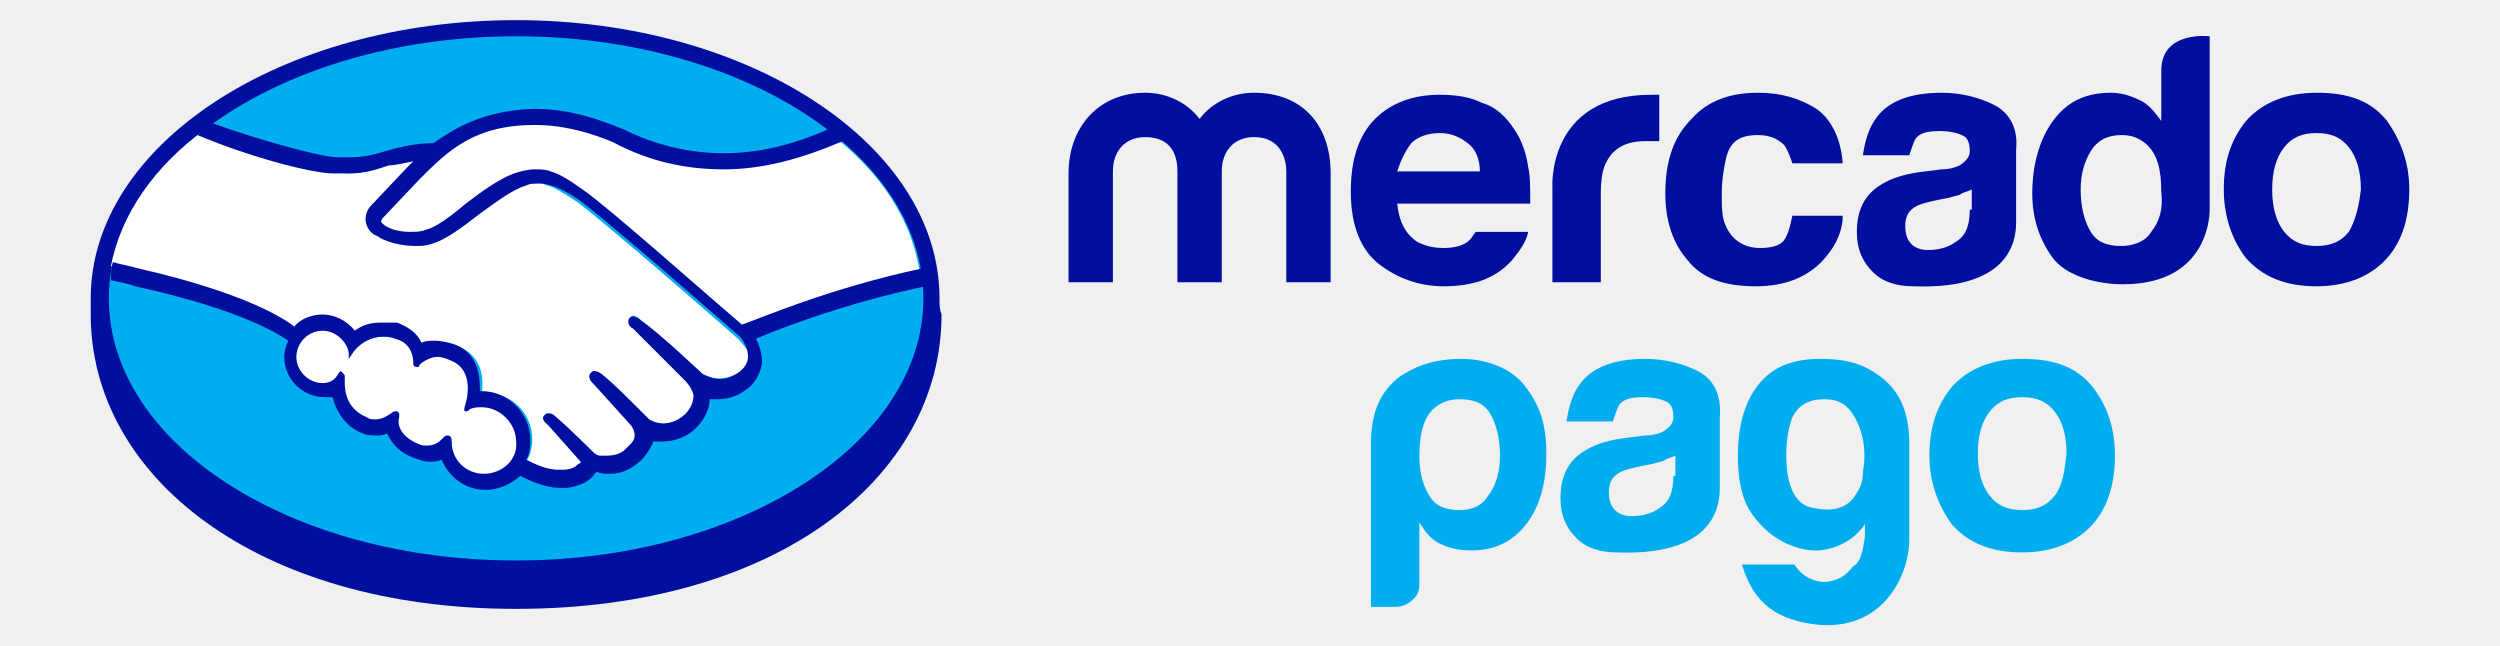
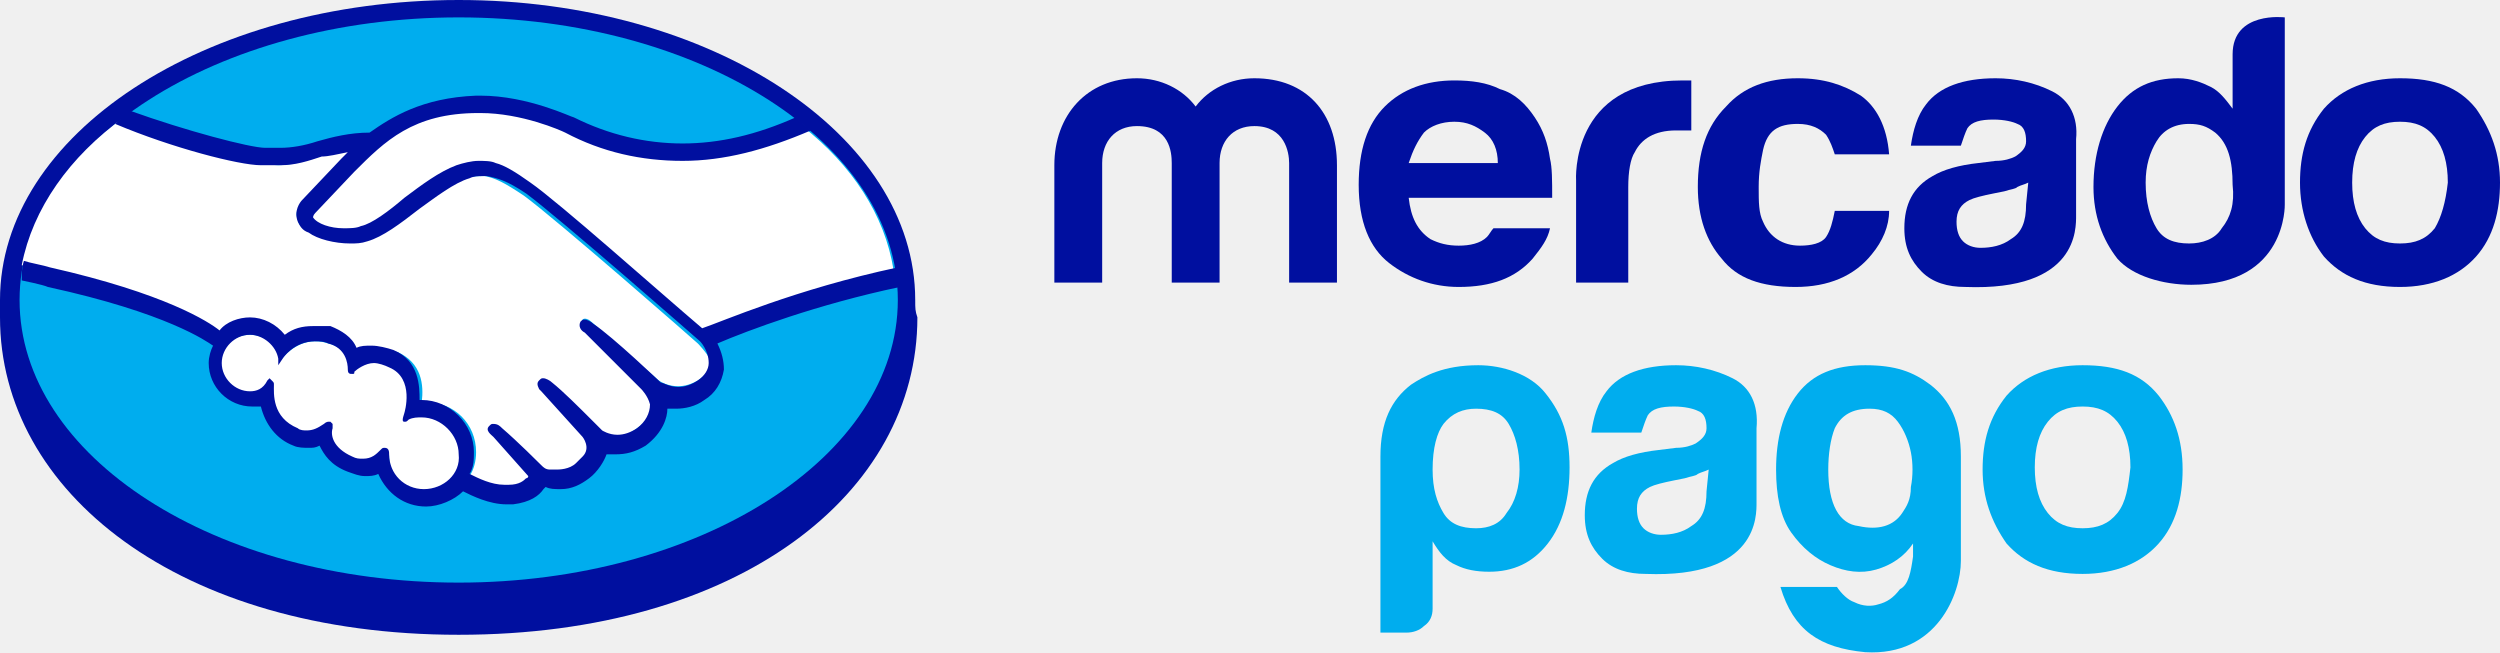
- <svg xmlns="http://www.w3.org/2000/svg" version="1.1" id="Layer_1" x="0px" y="0px" viewBox="0 0 124 32" style="enable-background:new 0 0 124 32;" xml:space="preserve">
+ <svg xmlns="http://www.w3.org/2000/svg" version="1.1" id="Layer_1" x="0px" y="0px" width="115px" height="30px" viewBox="0 0 115 30" style="enable-background:new 0 0 115 30;" xml:space="preserve">
  <style type="text/css">
	.st0{fill:#000F9F;}
	.st1{fill:#00ADEE;}
	.st2{fill:#FFFFFF;}
</style>
  <g>
    <g>
-       <path class="st0" d="M46.6,14.8C46.6,7.2,37.2,1,25.6,1C13.9,1,4.5,7.2,4.5,14.8c0,0.2,0,0.7,0,0.8c0,8,8.2,14.6,21.1,14.6    c12.9,0,21.1-6.5,21.1-14.6C46.6,15.3,46.6,15.2,46.6,14.8z" />
-       <path class="st1" d="M45.8,14.8c0,7.2-9.1,13-20.2,13c-11.2,0-20.2-5.8-20.2-13c0-7.2,9.1-13,20.2-13C36.7,1.8,45.8,7.6,45.8,14.8    z" />
+       <path class="st0" d="M42.1,13.8c0-7.6-9.4-13.8-21-13.8C9.4,0,0,6.2,0,13.8c0,0.2,0,0.7,0,0.8c0,8,8.2,14.6,21.1,14.6    s21.1-6.5,21.1-14.6C42.1,14.3,42.1,14.2,42.1,13.8z" />
+       <path class="st1" d="M41.3,13.8c0,7.2-9.1,13-20.2,13c-11.2,0-20.2-5.8-20.2-13s9.1-13,20.2-13C32.2,0.8,41.3,6.6,41.3,13.8z" />
      <g>
-         <path class="st2" d="M18.8,10.7c0,0-0.2,0.2-0.1,0.4c0.3,0.4,1.3,0.6,2.3,0.4c0.6-0.1,1.4-0.7,2.1-1.3c0.8-0.6,1.6-1.3,2.4-1.5     c0.8-0.3,1.4-0.2,1.7,0c0.4,0.1,0.9,0.4,1.6,0.9c1.4,1,7,5.9,7.9,6.7c0.8-0.4,4.2-1.8,8.9-2.9c-0.4-2.5-1.9-4.8-4.2-6.6     c-3.2,1.3-7.1,2.1-11,0.2c0,0-2.1-1-4.1-0.9c-3,0.1-4.4,1.4-5.8,2.8L18.8,10.7z" />
-         <path class="st2" d="M36.6,16.8c-0.1-0.1-6.5-5.7-8-6.8c-0.9-0.6-1.3-0.8-1.8-0.9c-0.3,0-0.6,0-0.9,0.1c-0.7,0.2-1.6,0.8-2.4,1.4     c-0.8,0.7-1.6,1.3-2.3,1.4c-0.9,0.2-2,0-2.6-0.4c-0.2-0.1-0.4-0.3-0.4-0.5c-0.2-0.4,0.2-0.8,0.2-0.8l1.8-1.9     c0.2-0.2,0.4-0.4,0.6-0.6c-0.6,0.1-1.1,0.2-1.6,0.4c-0.6,0.2-1.3,0.4-1.9,0.4c-0.3,0-1.7-0.2-1.9-0.3c-1.6-0.4-3-0.9-5.2-1.9     C7.7,8.2,6,10.6,5.5,13.2c0.4,0.1,1,0.3,1.2,0.3c5.8,1.3,7.5,2.6,7.9,2.9c0.4-0.4,0.9-0.6,1.4-0.6c0.6,0,1.2,0.3,1.6,0.8     c0.3-0.3,0.8-0.5,1.4-0.5c0.3,0,0.5,0,0.8,0.1c0.6,0.2,1,0.7,1.2,1c0.2-0.1,0.5-0.2,0.8-0.2c0.3,0,0.6,0.1,1,0.2     c1.1,0.5,1.2,1.5,1.1,2.3c0.1,0,0.2,0,0.2,0c1.3,0,2.3,1,2.3,2.3c0,0.4-0.1,0.8-0.3,1.1c0.3,0.2,1.2,0.6,2,0.5     c0.6-0.1,0.8-0.3,0.9-0.4C29,23,29,22.9,29,22.9l-1.6-1.8c0,0-0.3-0.3-0.2-0.4c0.1-0.1,0.3,0,0.4,0.1c0.8,0.7,1.8,1.7,1.8,1.7     c0,0,0.1,0.1,0.5,0.2c0.3,0.1,0.9,0,1.3-0.3c0.1-0.1,0.2-0.2,0.3-0.3c0,0,0,0,0,0c0.4-0.5,0-1.1,0-1.1L29.5,19     c0,0-0.3-0.3-0.2-0.4c0.1-0.1,0.3,0,0.4,0.1c0.6,0.5,1.4,1.4,2.3,2.1c0.2,0.1,0.9,0.6,1.8-0.1c0.6-0.4,0.7-0.8,0.7-1.2     c0-0.5-0.4-0.8-0.4-0.8l-2.6-2.6c0,0-0.3-0.2-0.2-0.4c0.1-0.1,0.3,0,0.4,0.1c0.8,0.7,3.1,2.7,3.1,2.7c0,0,0.8,0.6,1.8,0     c0.3-0.2,0.6-0.5,0.6-0.9C37,17.2,36.6,16.8,36.6,16.8z" />
-         <path class="st2" d="M24,20.1c-0.4,0-0.8,0.2-0.9,0.2c0,0,0-0.2,0.1-0.3c0-0.1,0.6-1.7-0.7-2.2c-1-0.4-1.6,0.1-1.8,0.3     c-0.1,0.1-0.1,0.1-0.1,0c0-0.3-0.1-1.1-1-1.3c-1.2-0.4-2,0.5-2.2,0.8c-0.1-0.7-0.7-1.2-1.4-1.2c-0.8,0-1.4,0.6-1.4,1.4     c0,0.8,0.6,1.4,1.4,1.4c0.4,0,0.7-0.2,1-0.4c0,0,0,0,0,0c-0.1,0.3-0.2,1.6,1.2,2.1c0.5,0.2,1,0.1,1.4-0.2c0.1-0.1,0.1,0,0.1,0.1     c0,0.3,0,1,1,1.4c0.7,0.3,1.2,0,1.5-0.3c0.1-0.1,0.2-0.1,0.2,0.1c0,0.9,0.8,1.7,1.8,1.7c1,0,1.8-0.8,1.8-1.8     C25.8,20.9,25,20.1,24,20.1z" />
+         <path class="st2" d="M14.3,9.7c0,0-0.2,0.2-0.1,0.4c0.3,0.4,1.3,0.6,2.3,0.4c0.6-0.1,1.4-0.7,2.1-1.3c0.8-0.6,1.6-1.3,2.4-1.5     c0.8-0.3,1.4-0.2,1.7,0c0.4,0.1,0.9,0.4,1.6,0.9c1.4,1,7,5.9,7.9,6.7c0.8-0.4,4.2-1.8,8.9-2.9c-0.4-2.5-1.9-4.8-4.2-6.6     c-3.2,1.3-7.1,2.1-11,0.2c0,0-2.1-1-4.1-0.9c-3,0.1-4.4,1.4-5.8,2.8L14.3,9.7z" />
+         <path class="st2" d="M32.1,15.8c-0.1-0.1-6.5-5.7-8-6.8c-0.9-0.6-1.3-0.8-1.8-0.9c-0.3,0-0.6,0-0.9,0.1C20.7,8.4,19.8,9,19,9.6     c-0.8,0.7-1.6,1.3-2.3,1.4c-0.9,0.2-2,0-2.6-0.4c-0.2-0.1-0.4-0.3-0.4-0.5c-0.2-0.4,0.2-0.8,0.2-0.8l1.8-1.9     c0.2-0.2,0.4-0.4,0.6-0.6c-0.6,0.1-1.1,0.2-1.6,0.4c-0.6,0.2-1.3,0.4-1.9,0.4c-0.3,0-1.7-0.2-1.9-0.3c-1.6-0.4-3-0.9-5.2-1.9     C3.2,7.2,1.5,9.6,1,12.2c0.4,0.1,1,0.3,1.2,0.3c5.8,1.3,7.5,2.6,7.9,2.9c0.4-0.4,0.9-0.6,1.4-0.6c0.6,0,1.2,0.3,1.6,0.8     c0.3-0.3,0.8-0.5,1.4-0.5c0.3,0,0.5,0,0.8,0.1c0.6,0.2,1,0.7,1.2,1c0.2-0.1,0.5-0.2,0.8-0.2s0.6,0.1,1,0.2     c1.1,0.5,1.2,1.5,1.1,2.3c0.1,0,0.2,0,0.2,0c1.3,0,2.3,1,2.3,2.3c0,0.4-0.1,0.8-0.3,1.1c0.3,0.2,1.2,0.6,2,0.5     c0.6-0.1,0.8-0.3,0.9-0.4c0,0,0-0.1,0-0.1l-1.6-1.8c0,0-0.3-0.3-0.2-0.4c0.1-0.1,0.3,0,0.4,0.1c0.8,0.7,1.8,1.7,1.8,1.7     s0.1,0.1,0.5,0.2c0.3,0.1,0.9,0,1.3-0.3c0.1-0.1,0.2-0.2,0.3-0.3l0,0c0.4-0.5,0-1.1,0-1.1l-2-2c0,0-0.3-0.3-0.2-0.4     c0.1-0.1,0.3,0,0.4,0.1c0.6,0.5,1.4,1.4,2.3,2.1c0.2,0.1,0.9,0.6,1.8-0.1c0.6-0.4,0.7-0.8,0.7-1.2c0-0.5-0.4-0.8-0.4-0.8L27,15.1     c0,0-0.3-0.2-0.2-0.4c0.1-0.1,0.3,0,0.4,0.1c0.8,0.7,3.1,2.7,3.1,2.7s0.8,0.6,1.8,0c0.3-0.2,0.6-0.5,0.6-0.9     C32.5,16.2,32.1,15.8,32.1,15.8z" />
+         <path class="st2" d="M19.5,19.1c-0.4,0-0.8,0.2-0.9,0.2c0,0,0-0.2,0.1-0.3c0-0.1,0.6-1.7-0.7-2.2c-1-0.4-1.6,0.1-1.8,0.3     c-0.1,0.1-0.1,0.1-0.1,0c0-0.3-0.1-1.1-1-1.3c-1.2-0.4-2,0.5-2.2,0.8c-0.1-0.7-0.7-1.2-1.4-1.2c-0.8,0-1.4,0.6-1.4,1.4     s0.6,1.4,1.4,1.4c0.4,0,0.7-0.2,1-0.4l0,0c-0.1,0.3-0.2,1.6,1.2,2.1c0.5,0.2,1,0.1,1.4-0.2c0.1-0.1,0.1,0,0.1,0.1     c0,0.3,0,1,1,1.4c0.7,0.3,1.2,0,1.5-0.3c0.1-0.1,0.2-0.1,0.2,0.1c0,0.9,0.8,1.7,1.8,1.7s1.8-0.8,1.8-1.8     C21.3,19.9,20.5,19.1,19.5,19.1z" />
      </g>
-       <path class="st0" d="M36.8,16.1c-2-1.7-6.6-5.8-7.9-6.7c-0.7-0.5-1.2-0.8-1.6-0.9c-0.2-0.1-0.5-0.1-0.8-0.1c-0.3,0-0.7,0.1-1,0.2    c-0.8,0.3-1.6,0.9-2.4,1.5l0,0c-0.7,0.6-1.5,1.2-2,1.3c-0.2,0.1-0.5,0.1-0.8,0.1c-0.6,0-1.2-0.2-1.4-0.5c0,0,0-0.1,0.1-0.2l0,0    l1.8-1.9c1.4-1.4,2.7-2.7,5.7-2.7c0,0,0.1,0,0.1,0c1.9,0,3.7,0.8,3.9,0.9c1.7,0.9,3.5,1.3,5.4,1.3c1.9,0,3.8-0.5,5.9-1.4    c-0.2-0.2-0.5-0.4-0.7-0.6c-1.8,0.8-3.5,1.2-5.2,1.2c-1.7,0-3.4-0.4-5-1.2c-0.1,0-2.1-1-4.3-1c-0.1,0-0.1,0-0.2,0    c-2.5,0.1-3.9,1-4.9,1.7c-0.9,0-1.7,0.2-2.4,0.4c-0.6,0.2-1.2,0.3-1.7,0.3c-0.2,0-0.6,0-0.7,0C16,7.8,13,7,10.5,6.1    C10.2,6.3,10,6.5,9.8,6.7c2.6,1.1,5.7,1.9,6.7,1.9c0.3,0,0.6,0,0.9,0c0.7,0,1.3-0.2,1.9-0.4C19.6,8.2,20,8.1,20.5,8    c-0.1,0.1-0.2,0.2-0.3,0.3l-1.8,1.9c-0.1,0.1-0.4,0.5-0.2,1c0.1,0.2,0.2,0.4,0.5,0.5c0.4,0.3,1.2,0.5,1.9,0.5c0.3,0,0.5,0,0.8-0.1    c0.7-0.2,1.5-0.8,2.4-1.5c0.7-0.5,1.6-1.2,2.3-1.4c0.2-0.1,0.4-0.1,0.6-0.1c0.1,0,0.1,0,0.2,0c0.5,0.1,0.9,0.2,1.8,0.8    c1.5,1.1,8,6.8,8,6.8c0,0,0.4,0.4,0.4,1c0,0.3-0.2,0.6-0.5,0.8c-0.3,0.2-0.6,0.3-0.9,0.3c-0.4,0-0.7-0.2-0.8-0.2    c0,0-2.2-2.1-3.1-2.7c-0.1-0.1-0.3-0.2-0.4-0.2c-0.1,0-0.1,0-0.2,0.1c-0.1,0.2,0,0.4,0.2,0.5l2.6,2.6c0,0,0.3,0.3,0.4,0.7    c0,0.4-0.2,0.8-0.6,1.1c-0.3,0.2-0.6,0.3-0.9,0.3c-0.4,0-0.7-0.2-0.7-0.2l-0.4-0.4c-0.7-0.7-1.4-1.4-1.9-1.8    c-0.1-0.1-0.3-0.2-0.4-0.2c-0.1,0-0.1,0-0.2,0.1c-0.1,0.1-0.1,0.2,0,0.4c0.1,0.1,0.1,0.1,0.1,0.1l1.9,2.1c0,0,0.4,0.5,0,0.9    l-0.1,0.1c-0.1,0.1-0.1,0.1-0.2,0.2c-0.3,0.3-0.8,0.3-0.9,0.3c-0.1,0-0.2,0-0.3,0c-0.2,0-0.3-0.1-0.4-0.2l0,0    c-0.1-0.1-1.1-1.1-1.8-1.7c-0.1-0.1-0.2-0.2-0.4-0.2c-0.1,0-0.1,0-0.2,0.1c-0.2,0.2,0.1,0.4,0.2,0.5l1.6,1.8c0,0,0,0.1-0.1,0.1    c-0.1,0.1-0.3,0.3-0.8,0.3c-0.1,0-0.1,0-0.2,0c-0.6,0-1.2-0.3-1.6-0.5c0.2-0.3,0.2-0.7,0.2-1c0-1.3-1.1-2.4-2.4-2.4    c0,0-0.1,0-0.1,0c0-0.6,0-1.8-1.2-2.3c-0.3-0.1-0.7-0.2-1-0.2c-0.3,0-0.5,0-0.7,0.1c-0.2-0.5-0.7-0.8-1.2-1    C19.5,16,19.2,16,18.9,16c-0.5,0-0.9,0.1-1.3,0.4c-0.4-0.5-1-0.8-1.6-0.8c-0.5,0-1.1,0.2-1.4,0.6c-0.5-0.4-2.5-1.7-7.8-2.9    c-0.3-0.1-0.9-0.2-1.2-0.3c-0.1,0.3-0.1,0.6-0.1,0.9c0,0,1,0.2,1.2,0.3c5.5,1.2,7.3,2.5,7.6,2.7c-0.1,0.2-0.2,0.5-0.2,0.8    c0,1.1,0.9,2,2,2c0.1,0,0.3,0,0.4,0c0.2,0.8,0.7,1.5,1.5,1.8c0.2,0.1,0.5,0.1,0.7,0.1c0.2,0,0.3,0,0.5-0.1    c0.2,0.4,0.5,0.9,1.3,1.2c0.3,0.1,0.5,0.2,0.8,0.2c0.2,0,0.4,0,0.6-0.1c0.4,0.9,1.2,1.5,2.2,1.5c0.6,0,1.3-0.3,1.7-0.7    c0.4,0.2,1.2,0.6,2,0.6c0.1,0,0.2,0,0.3,0c0.8-0.1,1.2-0.4,1.4-0.7c0,0,0.1-0.1,0.1-0.1c0.2,0.1,0.4,0.1,0.7,0.1    c0.5,0,0.9-0.2,1.3-0.5c0.4-0.3,0.7-0.8,0.8-1.1c0,0,0,0,0,0c0.1,0,0.3,0,0.4,0c0.5,0,0.9-0.1,1.4-0.4c0.8-0.6,1-1.3,1-1.7    c0.1,0,0.3,0,0.4,0c0.4,0,0.9-0.1,1.3-0.4c0.5-0.3,0.8-0.8,0.9-1.4c0-0.4-0.1-0.8-0.3-1.2c1.4-0.6,4.6-1.8,8.4-2.6    c0-0.3-0.1-0.6-0.1-0.9C41.1,14.3,37.7,15.8,36.8,16.1z M24,23.5c-0.9,0-1.6-0.7-1.6-1.6c0-0.1,0-0.3-0.2-0.3    c-0.1,0-0.1,0-0.2,0.1c-0.2,0.2-0.4,0.4-0.8,0.4c-0.2,0-0.3,0-0.5-0.1c-0.9-0.4-1-1-0.9-1.3c0-0.1,0-0.1,0-0.2l-0.1-0.1h-0.1    c0,0-0.1,0-0.2,0.1c-0.3,0.2-0.5,0.3-0.8,0.3c-0.1,0-0.3,0-0.4-0.1c-1.2-0.5-1.1-1.6-1.1-2c0-0.1,0-0.1-0.1-0.2l-0.1-0.1l-0.1,0.1    C16.6,18.9,16.3,19,16,19c-0.7,0-1.3-0.6-1.3-1.3c0-0.7,0.6-1.3,1.3-1.3c0.6,0,1.2,0.5,1.3,1.1l0,0.3l0.2-0.3c0,0,0.5-0.8,1.5-0.8    c0.2,0,0.4,0,0.6,0.1c0.8,0.2,0.9,0.9,0.9,1.2c0,0.2,0.1,0.2,0.2,0.2c0.1,0,0.1,0,0.1-0.1c0.1-0.1,0.5-0.4,0.9-0.4    c0.2,0,0.5,0.1,0.7,0.2c1.2,0.5,0.7,2.1,0.7,2.1c-0.1,0.3-0.1,0.4,0,0.4l0,0h0c0.1,0,0.1,0,0.2-0.1c0.2-0.1,0.4-0.1,0.6-0.1h0    c0.9,0,1.7,0.8,1.7,1.7C25.7,22.8,24.9,23.5,24,23.5z" />
+       <path class="st0" d="M32.3,15.1c-2-1.7-6.6-5.8-7.9-6.7c-0.7-0.5-1.2-0.8-1.6-0.9c-0.2-0.1-0.5-0.1-0.8-0.1s-0.7,0.1-1,0.2    c-0.8,0.3-1.6,0.9-2.4,1.5l0,0c-0.7,0.6-1.5,1.2-2,1.3c-0.2,0.1-0.5,0.1-0.8,0.1c-0.6,0-1.2-0.2-1.4-0.5c0,0,0-0.1,0.1-0.2l0,0    l1.8-1.9C17.7,6.5,19,5.2,22,5.2h0.1C24,5.2,25.8,6,26,6.1c1.7,0.9,3.5,1.3,5.4,1.3s3.8-0.5,5.9-1.4c-0.2-0.2-0.5-0.4-0.7-0.6    c-1.8,0.8-3.5,1.2-5.2,1.2s-3.4-0.4-5-1.2c-0.1,0-2.1-1-4.3-1c-0.1,0-0.1,0-0.2,0c-2.5,0.1-3.9,1-4.9,1.7c-0.9,0-1.7,0.2-2.4,0.4    c-0.6,0.2-1.2,0.3-1.7,0.3c-0.2,0-0.6,0-0.7,0C11.5,6.8,8.5,6,6,5.1C5.7,5.3,5.5,5.5,5.3,5.7C7.9,6.8,11,7.6,12,7.6    c0.3,0,0.6,0,0.9,0c0.7,0,1.3-0.2,1.9-0.4c0.3,0,0.7-0.1,1.2-0.2c-0.1,0.1-0.2,0.2-0.3,0.3l-1.8,1.9c-0.1,0.1-0.4,0.5-0.2,1    c0.1,0.2,0.2,0.4,0.5,0.5c0.4,0.3,1.2,0.5,1.9,0.5c0.3,0,0.5,0,0.8-0.1c0.7-0.2,1.5-0.8,2.4-1.5c0.7-0.5,1.6-1.2,2.3-1.4    c0.2-0.1,0.4-0.1,0.6-0.1c0.1,0,0.1,0,0.2,0c0.5,0.1,0.9,0.2,1.8,0.8c1.5,1.1,8,6.8,8,6.8s0.4,0.4,0.4,1c0,0.3-0.2,0.6-0.5,0.8    c-0.3,0.2-0.6,0.3-0.9,0.3c-0.4,0-0.7-0.2-0.8-0.2c0,0-2.2-2.1-3.1-2.7c-0.1-0.1-0.3-0.2-0.4-0.2s-0.1,0-0.2,0.1    c-0.1,0.2,0,0.4,0.2,0.5l2.6,2.6c0,0,0.3,0.3,0.4,0.7c0,0.4-0.2,0.8-0.6,1.1C29,19.9,28.7,20,28.4,20c-0.4,0-0.7-0.2-0.7-0.2    l-0.4-0.4c-0.7-0.7-1.4-1.4-1.9-1.8c-0.1-0.1-0.3-0.2-0.4-0.2s-0.1,0-0.2,0.1s-0.1,0.2,0,0.4c0.1,0.1,0.1,0.1,0.1,0.1l1.9,2.1    c0,0,0.4,0.5,0,0.9l-0.1,0.1c-0.1,0.1-0.1,0.1-0.2,0.2c-0.3,0.3-0.8,0.3-0.9,0.3s-0.2,0-0.3,0c-0.2,0-0.3-0.1-0.4-0.2l0,0    c-0.1-0.1-1.1-1.1-1.8-1.7c-0.1-0.1-0.2-0.2-0.4-0.2c-0.1,0-0.1,0-0.2,0.1c-0.2,0.2,0.1,0.4,0.2,0.5l1.6,1.8c0,0,0,0.1-0.1,0.1    c-0.1,0.1-0.3,0.3-0.8,0.3c-0.1,0-0.1,0-0.2,0c-0.6,0-1.2-0.3-1.6-0.5c0.2-0.3,0.2-0.7,0.2-1c0-1.3-1.1-2.4-2.4-2.4h-0.1    c0-0.6,0-1.8-1.2-2.3c-0.3-0.1-0.7-0.2-1-0.2s-0.5,0-0.7,0.1c-0.2-0.5-0.7-0.8-1.2-1c-0.2,0-0.5,0-0.8,0c-0.5,0-0.9,0.1-1.3,0.4    c-0.4-0.5-1-0.8-1.6-0.8c-0.5,0-1.1,0.2-1.4,0.6c-0.5-0.4-2.5-1.7-7.8-2.9C2,12.2,1.4,12.1,1.1,12C1,12.3,1,12.6,1,12.9    c0,0,1,0.2,1.2,0.3c5.5,1.2,7.3,2.5,7.6,2.7c-0.1,0.2-0.2,0.5-0.2,0.8c0,1.1,0.9,2,2,2c0.1,0,0.3,0,0.4,0c0.2,0.8,0.7,1.5,1.5,1.8    c0.2,0.1,0.5,0.1,0.7,0.1s0.3,0,0.5-0.1c0.2,0.4,0.5,0.9,1.3,1.2c0.3,0.1,0.5,0.2,0.8,0.2c0.2,0,0.4,0,0.6-0.1    c0.4,0.9,1.2,1.5,2.2,1.5c0.6,0,1.3-0.3,1.7-0.7c0.4,0.2,1.2,0.6,2,0.6c0.1,0,0.2,0,0.3,0c0.8-0.1,1.2-0.4,1.4-0.7l0.1-0.1    c0.2,0.1,0.4,0.1,0.7,0.1c0.5,0,0.9-0.2,1.3-0.5c0.4-0.3,0.7-0.8,0.8-1.1l0,0c0.1,0,0.3,0,0.4,0c0.5,0,0.9-0.1,1.4-0.4    c0.8-0.6,1-1.3,1-1.7c0.1,0,0.3,0,0.4,0c0.4,0,0.9-0.1,1.3-0.4c0.5-0.3,0.8-0.8,0.9-1.4c0-0.4-0.1-0.8-0.3-1.2    c1.4-0.6,4.6-1.8,8.4-2.6c0-0.3-0.1-0.6-0.1-0.9C36.6,13.3,33.2,14.8,32.3,15.1z M19.5,22.5c-0.9,0-1.6-0.7-1.6-1.6    c0-0.1,0-0.3-0.2-0.3c-0.1,0-0.1,0-0.2,0.1c-0.2,0.2-0.4,0.4-0.8,0.4c-0.2,0-0.3,0-0.5-0.1c-0.9-0.4-1-1-0.9-1.3    c0-0.1,0-0.1,0-0.2l-0.1-0.1h-0.1c0,0-0.1,0-0.2,0.1c-0.3,0.2-0.5,0.3-0.8,0.3c-0.1,0-0.3,0-0.4-0.1c-1.2-0.5-1.1-1.6-1.1-2    c0-0.1,0-0.1-0.1-0.2l-0.1-0.1l-0.1,0.1c-0.2,0.4-0.5,0.5-0.8,0.5c-0.7,0-1.3-0.6-1.3-1.3c0-0.7,0.6-1.3,1.3-1.3    c0.6,0,1.2,0.5,1.3,1.1v0.3l0.2-0.3c0,0,0.5-0.8,1.5-0.8c0.2,0,0.4,0,0.6,0.1C15.9,16,16,16.7,16,17c0,0.2,0.1,0.2,0.2,0.2    s0.1,0,0.1-0.1c0.1-0.1,0.5-0.4,0.9-0.4c0.2,0,0.5,0.1,0.7,0.2c1.2,0.5,0.7,2.1,0.7,2.1c-0.1,0.3-0.1,0.4,0,0.4l0,0l0,0    c0.1,0,0.1,0,0.2-0.1c0.2-0.1,0.4-0.1,0.6-0.1l0,0c0.9,0,1.7,0.8,1.7,1.7C21.2,21.8,20.4,22.5,19.5,22.5z" />
    </g>
    <g>
-       <path class="st0" d="M118.4,6c-0.8-1-1.9-1.4-3.5-1.4c-1.5,0-2.7,0.5-3.5,1.4c-0.8,1-1.1,2.1-1.1,3.4c0,1.3,0.4,2.5,1.1,3.4    c0.8,0.9,1.9,1.4,3.5,1.4c1.5,0,2.7-0.5,3.5-1.4c0.8-0.9,1.1-2.1,1.1-3.4C119.5,8.1,119.1,7,118.4,6z M116.5,11.5    c-0.4,0.5-0.9,0.7-1.6,0.7c-0.7,0-1.2-0.2-1.6-0.7c-0.4-0.5-0.6-1.2-0.6-2.1c0-0.9,0.2-1.6,0.6-2.1c0.4-0.5,0.9-0.7,1.6-0.7    c0.7,0,1.2,0.2,1.6,0.7c0.4,0.5,0.6,1.2,0.6,2.1C117,10.3,116.8,11,116.5,11.5z" />
-       <path class="st0" d="M98.9,5.2c-0.8-0.4-1.7-0.6-2.6-0.6c-1.5,0-2.6,0.4-3.2,1.2c-0.4,0.5-0.6,1.2-0.7,1.9h2.3    c0.1-0.3,0.2-0.6,0.3-0.8c0.2-0.3,0.6-0.4,1.2-0.4c0.5,0,0.9,0.1,1.1,0.2c0.3,0.1,0.4,0.4,0.4,0.8c0,0.3-0.2,0.5-0.5,0.7    c-0.2,0.1-0.5,0.2-0.9,0.2l-0.8,0.1c-0.9,0.1-1.6,0.3-2.1,0.6c-0.9,0.5-1.3,1.3-1.3,2.4c0,0.9,0.3,1.5,0.8,2    c0.5,0.5,1.2,0.7,2,0.7c5.2,0.2,5.1-2.7,5.1-3.3V7.4C100.1,6.4,99.7,5.6,98.9,5.2z M97.7,10.4c0,0.8-0.2,1.3-0.7,1.6    c-0.4,0.3-0.9,0.4-1.4,0.4c-0.3,0-0.6-0.1-0.8-0.3c-0.2-0.2-0.3-0.5-0.3-0.9c0-0.5,0.2-0.8,0.6-1c0.2-0.1,0.6-0.2,1.1-0.3l0.5-0.1    c0.3-0.1,0.5-0.1,0.6-0.2c0.2-0.1,0.3-0.1,0.5-0.2V10.4z" />
-       <path class="st0" d="M87.2,6.7c0.6,0,1,0.2,1.3,0.5c0.2,0.3,0.3,0.6,0.4,0.9h2.5c-0.1-1.3-0.6-2.2-1.3-2.7    c-0.8-0.5-1.7-0.8-2.9-0.8c-1.4,0-2.5,0.4-3.3,1.3C83,6.8,82.6,8,82.6,9.6c0,1.4,0.4,2.5,1.1,3.3c0.7,0.9,1.8,1.3,3.4,1.3    c1.5,0,2.7-0.5,3.5-1.5c0.5-0.6,0.8-1.3,0.8-2h-2.5c-0.1,0.5-0.2,0.9-0.4,1.2c-0.2,0.3-0.7,0.4-1.2,0.4c-0.8,0-1.4-0.4-1.7-1.1    c-0.2-0.4-0.2-0.9-0.2-1.6c0-0.7,0.1-1.2,0.2-1.7C85.8,7,86.3,6.7,87.2,6.7z" />
-       <path class="st0" d="M81.9,4.7c-5.2,0-4.9,4.6-4.9,4.6V14h2.4V9.6c0-0.7,0.1-1.3,0.3-1.6C80,7.4,80.6,7,81.6,7c0.1,0,0.2,0,0.3,0    c0.1,0,0.2,0,0.4,0V4.7c-0.1,0-0.2,0-0.2,0C82,4.7,82,4.7,81.9,4.7z" />
-       <path class="st0" d="M73.2,11.5c-0.1,0.1-0.2,0.3-0.3,0.4c-0.3,0.3-0.8,0.4-1.3,0.4c-0.5,0-0.9-0.1-1.3-0.3c-0.6-0.4-0.9-1-1-1.9    h6.6c0-0.8,0-1.4-0.1-1.8c-0.1-0.7-0.3-1.3-0.7-1.9c-0.4-0.6-0.9-1.1-1.6-1.3c-0.6-0.3-1.3-0.4-2.1-0.4c-1.3,0-2.4,0.4-3.2,1.2    c-0.8,0.8-1.2,2-1.2,3.6c0,1.7,0.5,2.9,1.4,3.6c0.9,0.7,2,1.1,3.2,1.1c1.5,0,2.6-0.4,3.4-1.3c0.4-0.5,0.7-0.9,0.8-1.4H73.2z     M70,7.1c0.3-0.3,0.8-0.5,1.4-0.5c0.6,0,1,0.2,1.4,0.5c0.4,0.3,0.6,0.8,0.6,1.4h-4.1C69.5,7.9,69.7,7.5,70,7.1z" />
+       <path class="st0" d="M113.9,5c-0.8-1-1.9-1.4-3.5-1.4c-1.5,0-2.7,0.5-3.5,1.4c-0.8,1-1.1,2.1-1.1,3.4s0.4,2.5,1.1,3.4    c0.8,0.9,1.9,1.4,3.5,1.4c1.5,0,2.7-0.5,3.5-1.4s1.1-2.1,1.1-3.4S114.6,6,113.9,5z M112,10.5c-0.4,0.5-0.9,0.7-1.6,0.7    s-1.2-0.2-1.6-0.7s-0.6-1.2-0.6-2.1c0-0.9,0.2-1.6,0.6-2.1s0.9-0.7,1.6-0.7s1.2,0.2,1.6,0.7s0.6,1.2,0.6,2.1    C112.5,9.3,112.3,10,112,10.5z" />
+       <path class="st0" d="M94.4,4.2c-0.8-0.4-1.7-0.6-2.6-0.6c-1.5,0-2.6,0.4-3.2,1.2C88.2,5.3,88,6,87.9,6.7h2.3    c0.1-0.3,0.2-0.6,0.3-0.8c0.2-0.3,0.6-0.4,1.2-0.4c0.5,0,0.9,0.1,1.1,0.2c0.3,0.1,0.4,0.4,0.4,0.8c0,0.3-0.2,0.5-0.5,0.7    c-0.2,0.1-0.5,0.2-0.9,0.2L91,7.5c-0.9,0.1-1.6,0.3-2.1,0.6c-0.9,0.5-1.3,1.3-1.3,2.4c0,0.9,0.3,1.5,0.8,2s1.2,0.7,2,0.7    c5.2,0.2,5.1-2.7,5.1-3.3V6.4C95.6,5.4,95.2,4.6,94.4,4.2z M93.2,9.4c0,0.8-0.2,1.3-0.7,1.6c-0.4,0.3-0.9,0.4-1.4,0.4    c-0.3,0-0.6-0.1-0.8-0.3c-0.2-0.2-0.3-0.5-0.3-0.9c0-0.5,0.2-0.8,0.6-1c0.2-0.1,0.6-0.2,1.1-0.3l0.5-0.1c0.3-0.1,0.5-0.1,0.6-0.2    c0.2-0.1,0.3-0.1,0.5-0.2L93.2,9.4L93.2,9.4z" />
+       <path class="st0" d="M82.7,5.7c0.6,0,1,0.2,1.3,0.5c0.2,0.3,0.3,0.6,0.4,0.9h2.5c-0.1-1.3-0.6-2.2-1.3-2.7    c-0.8-0.5-1.7-0.8-2.9-0.8c-1.4,0-2.5,0.4-3.3,1.3c-0.9,0.9-1.3,2.1-1.3,3.7c0,1.4,0.4,2.5,1.1,3.3c0.7,0.9,1.8,1.3,3.4,1.3    c1.5,0,2.7-0.5,3.5-1.5c0.5-0.6,0.8-1.3,0.8-2h-2.5c-0.1,0.5-0.2,0.9-0.4,1.2c-0.2,0.3-0.7,0.4-1.2,0.4c-0.8,0-1.4-0.4-1.7-1.1    c-0.2-0.4-0.2-0.9-0.2-1.6c0-0.7,0.1-1.2,0.2-1.7C81.3,6,81.8,5.7,82.7,5.7z" />
+       <path class="st0" d="M77.4,3.7c-5.2,0-4.9,4.6-4.9,4.6V13h2.4V8.6c0-0.7,0.1-1.3,0.3-1.6c0.3-0.6,0.9-1,1.9-1c0.1,0,0.2,0,0.3,0    c0.1,0,0.2,0,0.4,0V3.7c-0.1,0-0.2,0-0.2,0C77.5,3.7,77.5,3.7,77.4,3.7z" />
+       <path class="st0" d="M68.7,10.5c-0.1,0.1-0.2,0.3-0.3,0.4c-0.3,0.3-0.8,0.4-1.3,0.4s-0.9-0.1-1.3-0.3c-0.6-0.4-0.9-1-1-1.9h6.6    c0-0.8,0-1.4-0.1-1.8C71.2,6.6,71,6,70.6,5.4c-0.4-0.6-0.9-1.1-1.6-1.3c-0.6-0.3-1.3-0.4-2.1-0.4c-1.3,0-2.4,0.4-3.2,1.2    c-0.8,0.8-1.2,2-1.2,3.6c0,1.7,0.5,2.9,1.4,3.6c0.9,0.7,2,1.1,3.2,1.1c1.5,0,2.6-0.4,3.4-1.3c0.4-0.5,0.7-0.9,0.8-1.4    C71.3,10.5,68.7,10.5,68.7,10.5z M65.5,6.1c0.3-0.3,0.8-0.5,1.4-0.5s1,0.2,1.4,0.5s0.6,0.8,0.6,1.4h-4.1C65,6.9,65.2,6.5,65.5,6.1    z" />
      <g>
-         <path class="st0" d="M66,14h-2.2V8.5c0-0.5-0.2-1.7-1.6-1.7c-1,0-1.6,0.7-1.6,1.7V14h-2.2V8.5c0-0.5-0.1-1.7-1.6-1.7     c-1,0-1.6,0.7-1.6,1.7V14h-2.2V8.6c0-2.3,1.5-4,3.8-4c1.1,0,2.1,0.5,2.7,1.3c0.6-0.8,1.6-1.3,2.7-1.3c2.4,0,3.8,1.6,3.8,4V14z" />
+         <path class="st0" d="M61.5,13h-2.2V7.5c0-0.5-0.2-1.7-1.6-1.7c-1,0-1.6,0.7-1.6,1.7V13h-2.2V7.5c0-0.5-0.1-1.7-1.6-1.7     c-1,0-1.6,0.7-1.6,1.7V13h-2.2V7.6c0-2.3,1.5-4,3.8-4c1.1,0,2.1,0.5,2.7,1.3c0.6-0.8,1.6-1.3,2.7-1.3c2.4,0,3.8,1.6,3.8,4     C61.5,7.6,61.5,13,61.5,13z" />
      </g>
-       <path class="st0" d="M109.6,1.8c0,0-2.4-0.3-2.4,1.7l0,2.5c-0.3-0.4-0.6-0.8-1-1c-0.4-0.2-0.9-0.4-1.5-0.4c-1.2,0-2.1,0.4-2.8,1.3    c-0.7,0.9-1.1,2.2-1.1,3.7c0,1.3,0.4,2.4,1.1,3.3c0.7,0.8,2.1,1.2,3.4,1.2c4.4,0,4.3-3.7,4.3-3.7L109.6,1.8z M106.7,11.5    c-0.3,0.5-0.9,0.7-1.5,0.7c-0.7,0-1.2-0.2-1.5-0.7c-0.3-0.5-0.5-1.2-0.5-2.1c0-0.8,0.2-1.4,0.5-1.9c0.3-0.5,0.8-0.8,1.5-0.8    c0.5,0,0.8,0.1,1.2,0.4c0.6,0.5,0.8,1.3,0.8,2.4C107.3,10.4,107.1,11,106.7,11.5z" />
+       <path class="st0" d="M105.1,0.8c0,0-2.4-0.3-2.4,1.7V5c-0.3-0.4-0.6-0.8-1-1s-0.9-0.4-1.5-0.4c-1.2,0-2.1,0.4-2.8,1.3    c-0.7,0.9-1.1,2.2-1.1,3.7c0,1.3,0.4,2.4,1.1,3.3c0.7,0.8,2.1,1.2,3.4,1.2c4.4,0,4.3-3.7,4.3-3.7V0.8z M102.2,10.5    c-0.3,0.5-0.9,0.7-1.5,0.7c-0.7,0-1.2-0.2-1.5-0.7s-0.5-1.2-0.5-2.1c0-0.8,0.2-1.4,0.5-1.9s0.8-0.8,1.5-0.8c0.5,0,0.8,0.1,1.2,0.4    c0.6,0.5,0.8,1.3,0.8,2.4C102.8,9.4,102.6,10,102.2,10.5z" />
    </g>
    <g>
      <g>
-         <path class="st1" d="M70.4,29c0,0.3-0.1,0.6-0.4,0.8c-0.2,0.2-0.5,0.3-0.8,0.3H68V22c0-1.6,0.5-2.6,1.4-3.3     c0.6-0.4,1.5-0.9,3.1-0.9c1.1,0,2.4,0.4,3.1,1.3c0.8,1,1.1,2,1.1,3.4c0,1.4-0.3,2.6-1,3.5c-0.7,0.9-1.6,1.3-2.7,1.3     c-0.6,0-1.1-0.1-1.5-0.3c-0.5-0.2-0.8-0.6-1.1-1.1V29z M74.4,22.6c0-0.9-0.2-1.6-0.5-2.1c-0.3-0.5-0.8-0.7-1.5-0.7     c-0.6,0-1.1,0.2-1.5,0.7c-0.3,0.4-0.5,1.1-0.5,2.1c0,0.9,0.2,1.5,0.5,2c0.3,0.5,0.8,0.7,1.5,0.7c0.6,0,1.1-0.2,1.4-0.7     C74.2,24.1,74.4,23.4,74.4,22.6" />
-         <path class="st1" d="M92.5,26.6V26c-0.4,0.6-1,1-1.7,1.2c-0.7,0.2-1.4,0.1-2.1-0.2c-0.7-0.3-1.3-0.8-1.8-1.5     c-0.5-0.7-0.7-1.7-0.7-2.9c0-1.4,0.3-2.6,1-3.5c0.7-0.9,1.7-1.3,3.1-1.3c1.4,0,2.2,0.3,3,0.9c0.9,0.7,1.4,1.7,1.4,3.3v4.8     c0,1.5-1.1,4.4-4.4,4.2c-2.1-0.2-3.3-1-3.9-3H89c0.2,0.3,0.5,0.6,0.8,0.7c0.4,0.2,0.8,0.2,1.1,0.1c0.4-0.1,0.7-0.3,1-0.7     C92.3,27.9,92.4,27.3,92.5,26.6 M88.6,22.6c0,1.6,0.5,2.5,1.4,2.6c0.9,0.2,1.6,0,2-0.6c0.2-0.3,0.4-0.6,0.4-1.2     c0.1-0.5,0.1-1.1,0-1.6c-0.1-0.5-0.3-1-0.6-1.4c-0.3-0.4-0.7-0.6-1.3-0.6c-0.8,0-1.3,0.3-1.6,0.9C88.7,21.2,88.6,21.9,88.6,22.6" />
-         <path class="st1" d="M84.2,18.4c-0.8-0.4-1.7-0.6-2.6-0.6c-1.5,0-2.6,0.4-3.2,1.2c-0.4,0.5-0.6,1.2-0.7,1.9H80     c0.1-0.3,0.2-0.6,0.3-0.8c0.2-0.3,0.6-0.4,1.2-0.4c0.5,0,0.9,0.1,1.1,0.2c0.3,0.1,0.4,0.4,0.4,0.8c0,0.3-0.2,0.5-0.5,0.7     c-0.2,0.1-0.5,0.2-0.9,0.2l-0.8,0.1c-0.9,0.1-1.6,0.3-2.1,0.6c-0.9,0.5-1.3,1.3-1.3,2.4c0,0.9,0.3,1.5,0.8,2     c0.5,0.5,1.2,0.7,2,0.7c5.2,0.2,5.1-2.7,5.1-3.3v-3.4C85.4,19.6,85,18.8,84.2,18.4 M83,23.6c0,0.8-0.2,1.3-0.7,1.6     c-0.4,0.3-0.9,0.4-1.4,0.4c-0.3,0-0.6-0.1-0.8-0.3c-0.2-0.2-0.3-0.5-0.3-0.9c0-0.5,0.2-0.8,0.6-1c0.2-0.1,0.6-0.2,1.1-0.3     l0.5-0.1c0.3-0.1,0.5-0.1,0.6-0.2c0.2-0.1,0.3-0.1,0.5-0.2V23.6z" />
-         <path class="st1" d="M103.8,19.2c-0.8-1-1.9-1.4-3.5-1.4c-1.5,0-2.7,0.5-3.5,1.4c-0.8,1-1.1,2.1-1.1,3.4c0,1.3,0.4,2.4,1.1,3.4     c0.8,0.9,1.9,1.4,3.5,1.4c1.5,0,2.7-0.5,3.5-1.4c0.8-0.9,1.1-2.1,1.1-3.4C104.9,21.2,104.5,20.1,103.8,19.2 M101.9,24.6     c-0.4,0.5-0.9,0.7-1.6,0.7s-1.2-0.2-1.6-0.7c-0.4-0.5-0.6-1.2-0.6-2.1c0-0.9,0.2-1.6,0.6-2.1c0.4-0.5,0.9-0.7,1.6-0.7     s1.2,0.2,1.6,0.7c0.4,0.5,0.6,1.2,0.6,2.1C102.4,23.4,102.3,24.1,101.9,24.6" />
+         <path class="st1" d="M65.9,28c0,0.3-0.1,0.6-0.4,0.8c-0.2,0.2-0.5,0.3-0.8,0.3h-1.2V21c0-1.6,0.5-2.6,1.4-3.3     c0.6-0.4,1.5-0.9,3.1-0.9c1.1,0,2.4,0.4,3.1,1.3c0.8,1,1.1,2,1.1,3.4s-0.3,2.6-1,3.5s-1.6,1.3-2.7,1.3c-0.6,0-1.1-0.1-1.5-0.3     c-0.5-0.2-0.8-0.6-1.1-1.1V28z M69.9,21.6c0-0.9-0.2-1.6-0.5-2.1s-0.8-0.7-1.5-0.7c-0.6,0-1.1,0.2-1.5,0.7     c-0.3,0.4-0.5,1.1-0.5,2.1c0,0.9,0.2,1.5,0.5,2s0.8,0.7,1.5,0.7c0.6,0,1.1-0.2,1.4-0.7C69.7,23.1,69.9,22.4,69.9,21.6" />
+         <path class="st1" d="M88,25.6V25c-0.4,0.6-1,1-1.7,1.2s-1.4,0.1-2.1-0.2c-0.7-0.3-1.3-0.8-1.8-1.5s-0.7-1.7-0.7-2.9     c0-1.4,0.3-2.6,1-3.5s1.7-1.3,3.1-1.3s2.2,0.3,3,0.9c0.9,0.7,1.4,1.7,1.4,3.3v4.8c0,1.5-1.1,4.4-4.4,4.2c-2.1-0.2-3.3-1-3.9-3     h2.6c0.2,0.3,0.5,0.6,0.8,0.7c0.4,0.2,0.8,0.2,1.1,0.1c0.4-0.1,0.7-0.3,1-0.7C87.8,26.9,87.9,26.3,88,25.6 M84.1,21.6     c0,1.6,0.5,2.5,1.4,2.6c0.9,0.2,1.6,0,2-0.6c0.2-0.3,0.4-0.6,0.4-1.2c0.1-0.5,0.1-1.1,0-1.6s-0.3-1-0.6-1.4     C87,19,86.6,18.8,86,18.8c-0.8,0-1.3,0.3-1.6,0.9C84.2,20.2,84.1,20.9,84.1,21.6" />
+         <path class="st1" d="M79.7,17.4c-0.8-0.4-1.7-0.6-2.6-0.6c-1.5,0-2.6,0.4-3.2,1.2c-0.4,0.5-0.6,1.2-0.7,1.9h2.3     c0.1-0.3,0.2-0.6,0.3-0.8c0.2-0.3,0.6-0.4,1.2-0.4c0.5,0,0.9,0.1,1.1,0.2c0.3,0.1,0.4,0.4,0.4,0.8c0,0.3-0.2,0.5-0.5,0.7     c-0.2,0.1-0.5,0.2-0.9,0.2l-0.8,0.1c-0.9,0.1-1.6,0.3-2.1,0.6c-0.9,0.5-1.3,1.3-1.3,2.4c0,0.9,0.3,1.5,0.8,2s1.2,0.7,2,0.7     c5.2,0.2,5.1-2.7,5.1-3.3v-3.4C80.9,18.6,80.5,17.8,79.7,17.4 M78.5,22.6c0,0.8-0.2,1.3-0.7,1.6c-0.4,0.3-0.9,0.4-1.4,0.4     c-0.3,0-0.6-0.1-0.8-0.3c-0.2-0.2-0.3-0.5-0.3-0.9c0-0.5,0.2-0.8,0.6-1c0.2-0.1,0.6-0.2,1.1-0.3l0.5-0.1c0.3-0.1,0.5-0.1,0.6-0.2     c0.2-0.1,0.3-0.1,0.5-0.2L78.5,22.6L78.5,22.6z" />
+         <path class="st1" d="M99.3,18.2c-0.8-1-1.9-1.4-3.5-1.4c-1.5,0-2.7,0.5-3.5,1.4c-0.8,1-1.1,2.1-1.1,3.4s0.4,2.4,1.1,3.4     c0.8,0.9,1.9,1.4,3.5,1.4c1.5,0,2.7-0.5,3.5-1.4s1.1-2.1,1.1-3.4C100.4,20.2,100,19.1,99.3,18.2 M97.4,23.6     c-0.4,0.5-0.9,0.7-1.6,0.7s-1.2-0.2-1.6-0.7s-0.6-1.2-0.6-2.1s0.2-1.6,0.6-2.1s0.9-0.7,1.6-0.7s1.2,0.2,1.6,0.7s0.6,1.2,0.6,2.1     C97.9,22.4,97.8,23.1,97.4,23.6" />
      </g>
    </g>
  </g>
</svg>
